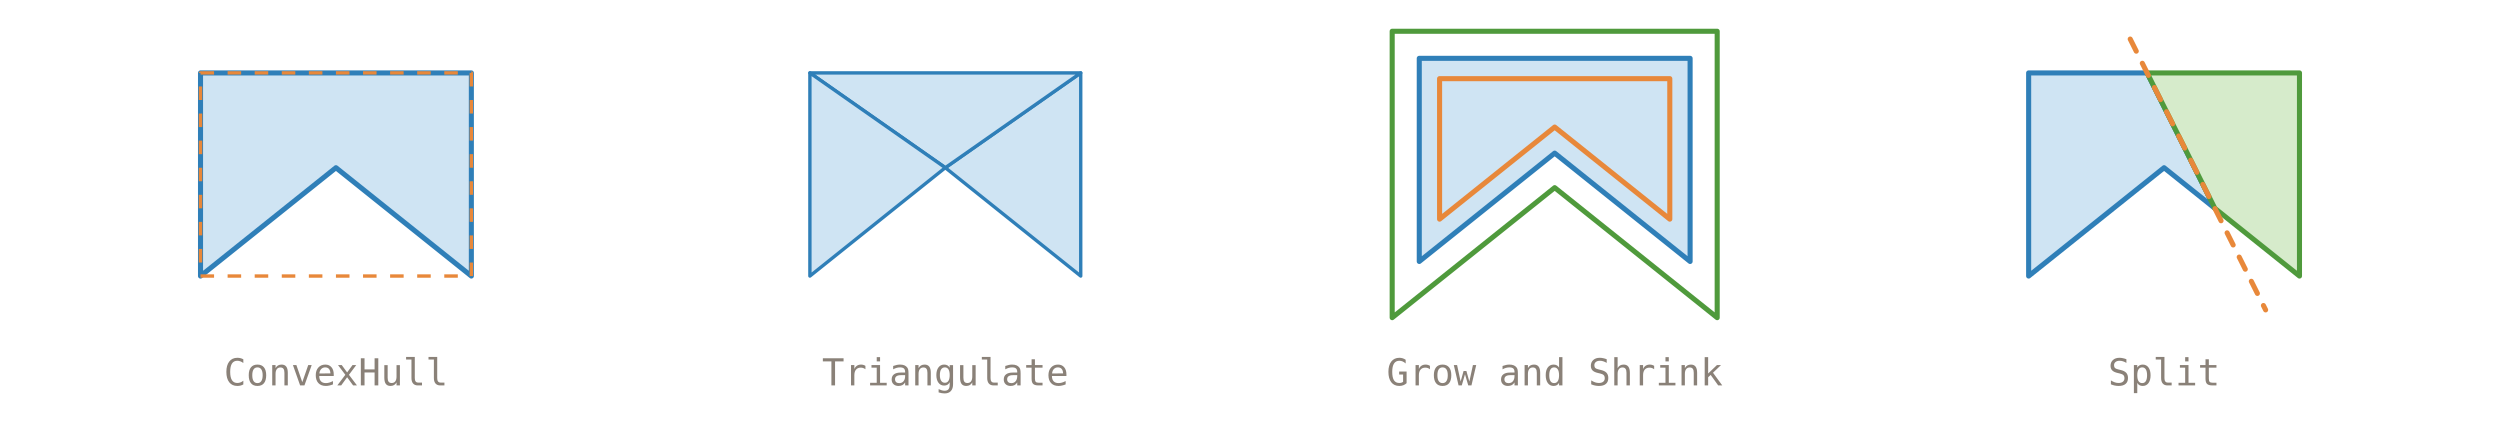
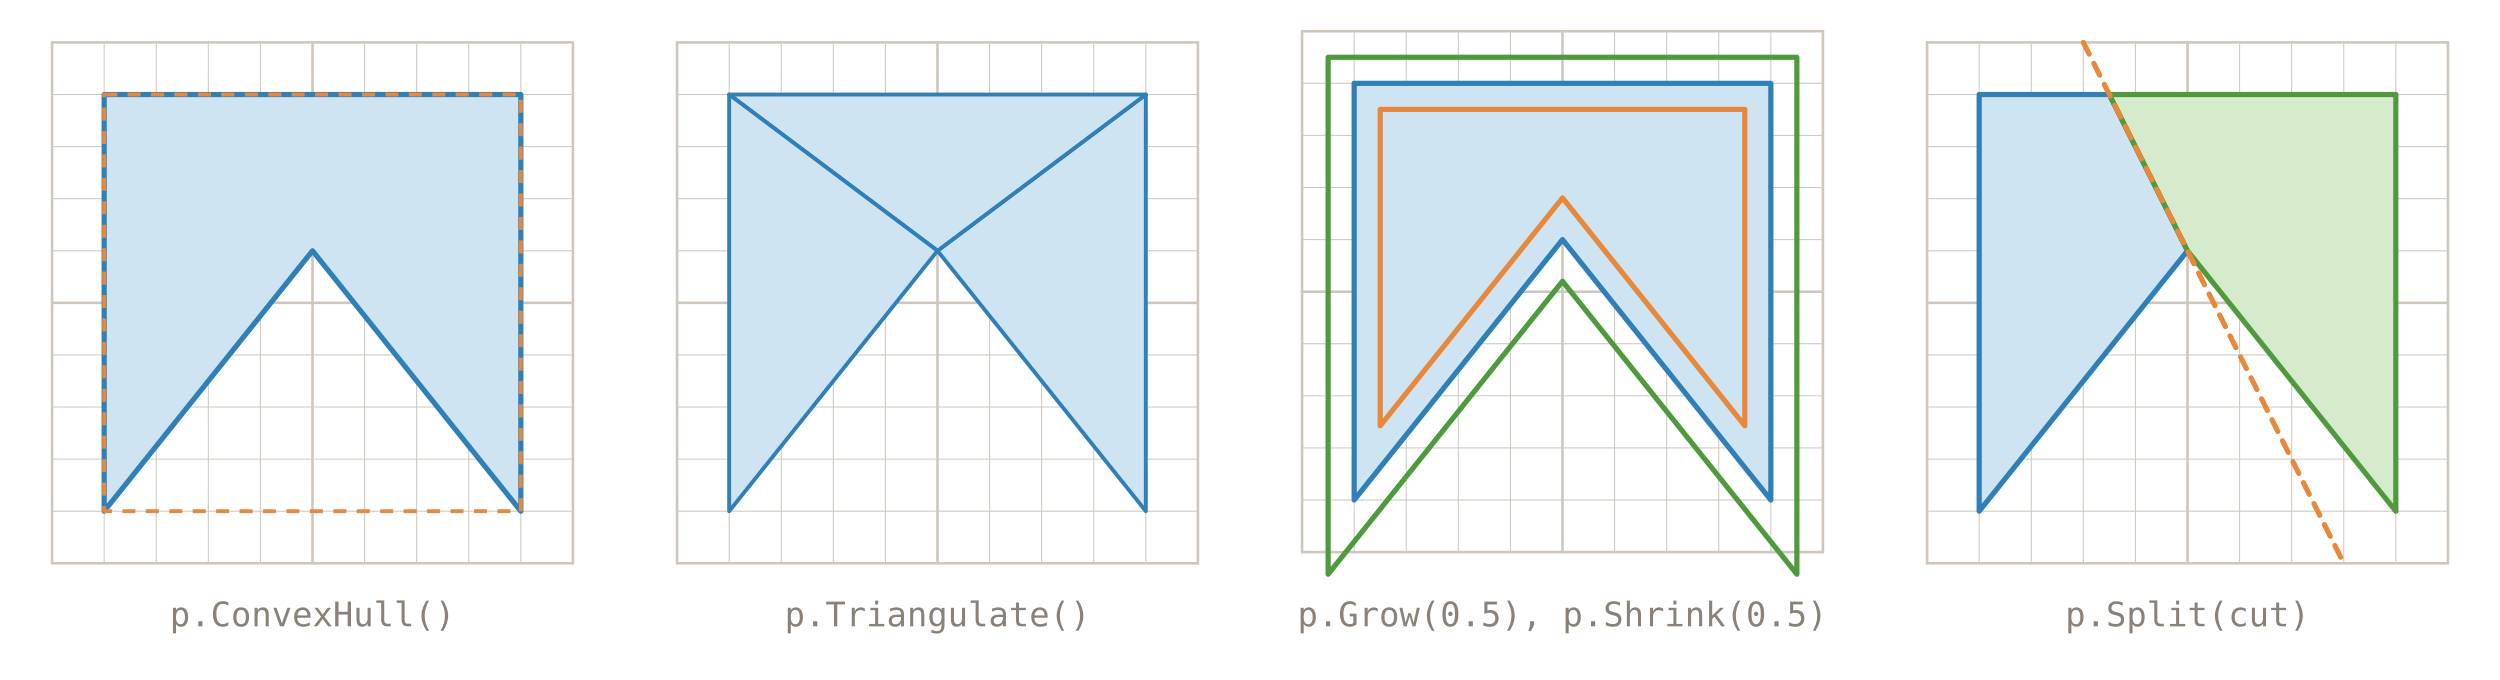
- <svg xmlns="http://www.w3.org/2000/svg" width="960" height="165" viewBox="0 0 960 165" role="img">
-   <g transform="translate(77.0 28.0) scale(1.3) translate(40.0 30.0)">
-     <polygon points="-40.0,-30.0 40.0,-30.0 40.0,30.0 0.0,-2.0 -40.0,30.0" fill="#cfe4f3" stroke="#2f7fb8" stroke-width="1.5" stroke-linejoin="round" />
-     <polygon points="-40.0,-30.0 40.0,-30.0 40.0,30.0 -40.0,30.0" fill="none" stroke="#e8883a" stroke-width="1" stroke-dasharray="4 4" stroke-linejoin="round" />
+ <svg xmlns="http://www.w3.org/2000/svg" width="960" height="261" viewBox="0 0 960 261" role="img">
+   <g transform="translate(20.0 16.3) scale(20) translate(-0.000 -0.000)">
+     <line x1="0.000" y1="0.000" x2="0.000" y2="10.000" stroke="#cfc7be" stroke-width="0.050" stroke-linecap="round" />
+     <line x1="1.000" y1="0.000" x2="1.000" y2="10.000" stroke="#cfc7be" stroke-width="0.020" stroke-linecap="round" />
+     <line x1="2.000" y1="0.000" x2="2.000" y2="10.000" stroke="#cfc7be" stroke-width="0.020" stroke-linecap="round" />
+     <line x1="3.000" y1="0.000" x2="3.000" y2="10.000" stroke="#cfc7be" stroke-width="0.020" stroke-linecap="round" />
+     <line x1="4.000" y1="0.000" x2="4.000" y2="10.000" stroke="#cfc7be" stroke-width="0.020" stroke-linecap="round" />
+     <line x1="5.000" y1="0.000" x2="5.000" y2="10.000" stroke="#cfc7be" stroke-width="0.050" stroke-linecap="round" />
+     <line x1="6.000" y1="0.000" x2="6.000" y2="10.000" stroke="#cfc7be" stroke-width="0.020" stroke-linecap="round" />
+     <line x1="7.000" y1="0.000" x2="7.000" y2="10.000" stroke="#cfc7be" stroke-width="0.020" stroke-linecap="round" />
+     <line x1="8.000" y1="0.000" x2="8.000" y2="10.000" stroke="#cfc7be" stroke-width="0.020" stroke-linecap="round" />
+     <line x1="9.000" y1="0.000" x2="9.000" y2="10.000" stroke="#cfc7be" stroke-width="0.020" stroke-linecap="round" />
+     <line x1="10.000" y1="0.000" x2="10.000" y2="10.000" stroke="#cfc7be" stroke-width="0.050" stroke-linecap="round" />
+     <line x1="0.000" y1="0.000" x2="10.000" y2="0.000" stroke="#cfc7be" stroke-width="0.050" stroke-linecap="round" />
+     <line x1="0.000" y1="1.000" x2="10.000" y2="1.000" stroke="#cfc7be" stroke-width="0.020" stroke-linecap="round" />
+     <line x1="0.000" y1="2.000" x2="10.000" y2="2.000" stroke="#cfc7be" stroke-width="0.020" stroke-linecap="round" />
+     <line x1="0.000" y1="3.000" x2="10.000" y2="3.000" stroke="#cfc7be" stroke-width="0.020" stroke-linecap="round" />
+     <line x1="0.000" y1="4.000" x2="10.000" y2="4.000" stroke="#cfc7be" stroke-width="0.020" stroke-linecap="round" />
+     <line x1="0.000" y1="5.000" x2="10.000" y2="5.000" stroke="#cfc7be" stroke-width="0.050" stroke-linecap="round" />
+     <line x1="0.000" y1="6.000" x2="10.000" y2="6.000" stroke="#cfc7be" stroke-width="0.020" stroke-linecap="round" />
+     <line x1="0.000" y1="7.000" x2="10.000" y2="7.000" stroke="#cfc7be" stroke-width="0.020" stroke-linecap="round" />
+     <line x1="0.000" y1="8.000" x2="10.000" y2="8.000" stroke="#cfc7be" stroke-width="0.020" stroke-linecap="round" />
+     <line x1="0.000" y1="9.000" x2="10.000" y2="9.000" stroke="#cfc7be" stroke-width="0.020" stroke-linecap="round" />
+     <line x1="0.000" y1="10.000" x2="10.000" y2="10.000" stroke="#cfc7be" stroke-width="0.050" stroke-linecap="round" />
+     <polygon points="1.000,1.000 9.000,1.000 9.000,9.000 5.000,4.000 1.000,9.000" fill="#cfe4f3" stroke="#2f7fb8" stroke-width="0.100" stroke-linejoin="round" />
+     <polygon points="1.000,1.000 9.000,1.000 9.000,9.000 1.000,9.000" fill="none" stroke="#e8883a" stroke-width="0.075" stroke-dasharray="0.250 0.200" stroke-linejoin="round" />
  </g>
-   <text x="129.0" y="148.0" font-family="ui-monospace, SFMono-Regular, Menlo, Consolas, monospace" font-size="14.3" text-anchor="middle" fill="#8a8178">ConvexHull</text>
-   <g transform="translate(311.0 28.0) scale(1.3) translate(40.0 30.0)">
-     <polygon points="40.0,-30.0 40.0,30.0 0.0,-2.0" fill="#cfe4f3" stroke="#2f7fb8" stroke-width="1" stroke-linejoin="round" />
-     <polygon points="-40.0,-30.0 40.0,-30.0 0.0,-2.0" fill="#cfe4f3" stroke="#2f7fb8" stroke-width="1" stroke-linejoin="round" />
-     <polygon points="-40.0,30.0 -40.0,-30.0 0.0,-2.0" fill="#cfe4f3" stroke="#2f7fb8" stroke-width="1" stroke-linejoin="round" />
+   <text x="120.0" y="240.5" font-family="ui-monospace, SFMono-Regular, Menlo, Consolas, monospace" font-size="13" text-anchor="middle" fill="#8a8178">p.ConvexHull()</text>
+   <g transform="translate(260.0 16.3) scale(20) translate(-0.000 -0.000)">
+     <line x1="0.000" y1="0.000" x2="0.000" y2="10.000" stroke="#cfc7be" stroke-width="0.050" stroke-linecap="round" />
+     <line x1="1.000" y1="0.000" x2="1.000" y2="10.000" stroke="#cfc7be" stroke-width="0.020" stroke-linecap="round" />
+     <line x1="2.000" y1="0.000" x2="2.000" y2="10.000" stroke="#cfc7be" stroke-width="0.020" stroke-linecap="round" />
+     <line x1="3.000" y1="0.000" x2="3.000" y2="10.000" stroke="#cfc7be" stroke-width="0.020" stroke-linecap="round" />
+     <line x1="4.000" y1="0.000" x2="4.000" y2="10.000" stroke="#cfc7be" stroke-width="0.020" stroke-linecap="round" />
+     <line x1="5.000" y1="0.000" x2="5.000" y2="10.000" stroke="#cfc7be" stroke-width="0.050" stroke-linecap="round" />
+     <line x1="6.000" y1="0.000" x2="6.000" y2="10.000" stroke="#cfc7be" stroke-width="0.020" stroke-linecap="round" />
+     <line x1="7.000" y1="0.000" x2="7.000" y2="10.000" stroke="#cfc7be" stroke-width="0.020" stroke-linecap="round" />
+     <line x1="8.000" y1="0.000" x2="8.000" y2="10.000" stroke="#cfc7be" stroke-width="0.020" stroke-linecap="round" />
+     <line x1="9.000" y1="0.000" x2="9.000" y2="10.000" stroke="#cfc7be" stroke-width="0.020" stroke-linecap="round" />
+     <line x1="10.000" y1="0.000" x2="10.000" y2="10.000" stroke="#cfc7be" stroke-width="0.050" stroke-linecap="round" />
+     <line x1="0.000" y1="0.000" x2="10.000" y2="0.000" stroke="#cfc7be" stroke-width="0.050" stroke-linecap="round" />
+     <line x1="0.000" y1="1.000" x2="10.000" y2="1.000" stroke="#cfc7be" stroke-width="0.020" stroke-linecap="round" />
+     <line x1="0.000" y1="2.000" x2="10.000" y2="2.000" stroke="#cfc7be" stroke-width="0.020" stroke-linecap="round" />
+     <line x1="0.000" y1="3.000" x2="10.000" y2="3.000" stroke="#cfc7be" stroke-width="0.020" stroke-linecap="round" />
+     <line x1="0.000" y1="4.000" x2="10.000" y2="4.000" stroke="#cfc7be" stroke-width="0.020" stroke-linecap="round" />
+     <line x1="0.000" y1="5.000" x2="10.000" y2="5.000" stroke="#cfc7be" stroke-width="0.050" stroke-linecap="round" />
+     <line x1="0.000" y1="6.000" x2="10.000" y2="6.000" stroke="#cfc7be" stroke-width="0.020" stroke-linecap="round" />
+     <line x1="0.000" y1="7.000" x2="10.000" y2="7.000" stroke="#cfc7be" stroke-width="0.020" stroke-linecap="round" />
+     <line x1="0.000" y1="8.000" x2="10.000" y2="8.000" stroke="#cfc7be" stroke-width="0.020" stroke-linecap="round" />
+     <line x1="0.000" y1="9.000" x2="10.000" y2="9.000" stroke="#cfc7be" stroke-width="0.020" stroke-linecap="round" />
+     <line x1="0.000" y1="10.000" x2="10.000" y2="10.000" stroke="#cfc7be" stroke-width="0.050" stroke-linecap="round" />
+     <polygon points="9.000,1.000 9.000,9.000 5.000,4.000" fill="#cfe4f3" stroke="#2f7fb8" stroke-width="0.075" stroke-linejoin="round" />
+     <polygon points="1.000,1.000 9.000,1.000 5.000,4.000" fill="#cfe4f3" stroke="#2f7fb8" stroke-width="0.075" stroke-linejoin="round" />
+     <polygon points="1.000,9.000 1.000,1.000 5.000,4.000" fill="#cfe4f3" stroke="#2f7fb8" stroke-width="0.075" stroke-linejoin="round" />
  </g>
-   <text x="363.0" y="148.0" font-family="ui-monospace, SFMono-Regular, Menlo, Consolas, monospace" font-size="14.3" text-anchor="middle" fill="#8a8178">Triangulate</text>
-   <g transform="translate(534.6 12.0) scale(1.3) translate(48.0 38.0)">
-     <polygon points="-48.0,-38.0 48.0,-38.0 48.0,46.6 0.0,8.2 -48.0,46.6" fill="none" stroke="#4f9a3c" stroke-width="1.5" stroke-linejoin="round" />
-     <polygon points="-40.0,-30.0 40.0,-30.0 40.0,30.0 0.0,-2.0 -40.0,30.0" fill="#cfe4f3" stroke="#2f7fb8" stroke-width="1.5" stroke-linejoin="round" />
-     <polygon points="-34.0,-24.0 34.0,-24.0 34.0,17.5 0.0,-9.7 -34.0,17.5" fill="none" stroke="#e8883a" stroke-width="1.5" stroke-linejoin="round" />
+   <text x="360.0" y="240.5" font-family="ui-monospace, SFMono-Regular, Menlo, Consolas, monospace" font-size="13" text-anchor="middle" fill="#8a8178">p.Triangulate()</text>
+   <g transform="translate(500.0 12.0) scale(20) translate(-0.000 -0.000)">
+     <line x1="0.000" y1="0.000" x2="0.000" y2="10.000" stroke="#cfc7be" stroke-width="0.050" stroke-linecap="round" />
+     <line x1="1.000" y1="0.000" x2="1.000" y2="10.000" stroke="#cfc7be" stroke-width="0.020" stroke-linecap="round" />
+     <line x1="2.000" y1="0.000" x2="2.000" y2="10.000" stroke="#cfc7be" stroke-width="0.020" stroke-linecap="round" />
+     <line x1="3.000" y1="0.000" x2="3.000" y2="10.000" stroke="#cfc7be" stroke-width="0.020" stroke-linecap="round" />
+     <line x1="4.000" y1="0.000" x2="4.000" y2="10.000" stroke="#cfc7be" stroke-width="0.020" stroke-linecap="round" />
+     <line x1="5.000" y1="0.000" x2="5.000" y2="10.000" stroke="#cfc7be" stroke-width="0.050" stroke-linecap="round" />
+     <line x1="6.000" y1="0.000" x2="6.000" y2="10.000" stroke="#cfc7be" stroke-width="0.020" stroke-linecap="round" />
+     <line x1="7.000" y1="0.000" x2="7.000" y2="10.000" stroke="#cfc7be" stroke-width="0.020" stroke-linecap="round" />
+     <line x1="8.000" y1="0.000" x2="8.000" y2="10.000" stroke="#cfc7be" stroke-width="0.020" stroke-linecap="round" />
+     <line x1="9.000" y1="0.000" x2="9.000" y2="10.000" stroke="#cfc7be" stroke-width="0.020" stroke-linecap="round" />
+     <line x1="10.000" y1="0.000" x2="10.000" y2="10.000" stroke="#cfc7be" stroke-width="0.050" stroke-linecap="round" />
+     <line x1="0.000" y1="0.000" x2="10.000" y2="0.000" stroke="#cfc7be" stroke-width="0.050" stroke-linecap="round" />
+     <line x1="0.000" y1="1.000" x2="10.000" y2="1.000" stroke="#cfc7be" stroke-width="0.020" stroke-linecap="round" />
+     <line x1="0.000" y1="2.000" x2="10.000" y2="2.000" stroke="#cfc7be" stroke-width="0.020" stroke-linecap="round" />
+     <line x1="0.000" y1="3.000" x2="10.000" y2="3.000" stroke="#cfc7be" stroke-width="0.020" stroke-linecap="round" />
+     <line x1="0.000" y1="4.000" x2="10.000" y2="4.000" stroke="#cfc7be" stroke-width="0.020" stroke-linecap="round" />
+     <line x1="0.000" y1="5.000" x2="10.000" y2="5.000" stroke="#cfc7be" stroke-width="0.050" stroke-linecap="round" />
+     <line x1="0.000" y1="6.000" x2="10.000" y2="6.000" stroke="#cfc7be" stroke-width="0.020" stroke-linecap="round" />
+     <line x1="0.000" y1="7.000" x2="10.000" y2="7.000" stroke="#cfc7be" stroke-width="0.020" stroke-linecap="round" />
+     <line x1="0.000" y1="8.000" x2="10.000" y2="8.000" stroke="#cfc7be" stroke-width="0.020" stroke-linecap="round" />
+     <line x1="0.000" y1="9.000" x2="10.000" y2="9.000" stroke="#cfc7be" stroke-width="0.020" stroke-linecap="round" />
+     <line x1="0.000" y1="10.000" x2="10.000" y2="10.000" stroke="#cfc7be" stroke-width="0.050" stroke-linecap="round" />
+     <polygon points="0.500,0.500 9.500,0.500 9.500,10.425 5.000,4.800 0.500,10.425" fill="none" stroke="#4f9a3c" stroke-width="0.100" stroke-linejoin="round" />
+     <polygon points="1.000,1.000 9.000,1.000 9.000,9.000 5.000,4.000 1.000,9.000" fill="#cfe4f3" stroke="#2f7fb8" stroke-width="0.100" stroke-linejoin="round" />
+     <polygon points="1.500,1.500 8.500,1.500 8.500,7.575 5.000,3.200 1.500,7.575" fill="none" stroke="#e8883a" stroke-width="0.100" stroke-linejoin="round" />
  </g>
-   <text x="597.0" y="148.0" font-family="ui-monospace, SFMono-Regular, Menlo, Consolas, monospace" font-size="14.3" text-anchor="middle" fill="#8a8178">Grow and Shrink</text>
-   <g transform="translate(779.0 15.0) scale(1.3) translate(40.0 40.0)">
-     <polygon points="-40.0,-30.0 -5.0,-30.0 15.0,10.0 0.0,-2.0 -40.0,30.0" fill="#cfe4f3" stroke="#2f7fb8" stroke-width="1.5" stroke-linejoin="round" />
-     <polygon points="-5.0,-30.0 40.0,-30.0 40.0,30.0 15.0,10.0" fill="#d6ebcb" stroke="#4f9a3c" stroke-width="1.5" stroke-linejoin="round" />
-     <line x1="-10.0" y1="-40.0" x2="30.0" y2="40.0" stroke="#e8883a" stroke-width="1.5" stroke-dasharray="4 4" stroke-linecap="round" />
+   <text x="600.0" y="240.5" font-family="ui-monospace, SFMono-Regular, Menlo, Consolas, monospace" font-size="13" text-anchor="middle" fill="#8a8178">p.Grow(0.5), p.Shrink(0.5)</text>
+   <g transform="translate(740.0 16.3) scale(20) translate(-0.000 -0.000)">
+     <line x1="0.000" y1="0.000" x2="0.000" y2="10.000" stroke="#cfc7be" stroke-width="0.050" stroke-linecap="round" />
+     <line x1="1.000" y1="0.000" x2="1.000" y2="10.000" stroke="#cfc7be" stroke-width="0.020" stroke-linecap="round" />
+     <line x1="2.000" y1="0.000" x2="2.000" y2="10.000" stroke="#cfc7be" stroke-width="0.020" stroke-linecap="round" />
+     <line x1="3.000" y1="0.000" x2="3.000" y2="10.000" stroke="#cfc7be" stroke-width="0.020" stroke-linecap="round" />
+     <line x1="4.000" y1="0.000" x2="4.000" y2="10.000" stroke="#cfc7be" stroke-width="0.020" stroke-linecap="round" />
+     <line x1="5.000" y1="0.000" x2="5.000" y2="10.000" stroke="#cfc7be" stroke-width="0.050" stroke-linecap="round" />
+     <line x1="6.000" y1="0.000" x2="6.000" y2="10.000" stroke="#cfc7be" stroke-width="0.020" stroke-linecap="round" />
+     <line x1="7.000" y1="0.000" x2="7.000" y2="10.000" stroke="#cfc7be" stroke-width="0.020" stroke-linecap="round" />
+     <line x1="8.000" y1="0.000" x2="8.000" y2="10.000" stroke="#cfc7be" stroke-width="0.020" stroke-linecap="round" />
+     <line x1="9.000" y1="0.000" x2="9.000" y2="10.000" stroke="#cfc7be" stroke-width="0.020" stroke-linecap="round" />
+     <line x1="10.000" y1="0.000" x2="10.000" y2="10.000" stroke="#cfc7be" stroke-width="0.050" stroke-linecap="round" />
+     <line x1="0.000" y1="0.000" x2="10.000" y2="0.000" stroke="#cfc7be" stroke-width="0.050" stroke-linecap="round" />
+     <line x1="0.000" y1="1.000" x2="10.000" y2="1.000" stroke="#cfc7be" stroke-width="0.020" stroke-linecap="round" />
+     <line x1="0.000" y1="2.000" x2="10.000" y2="2.000" stroke="#cfc7be" stroke-width="0.020" stroke-linecap="round" />
+     <line x1="0.000" y1="3.000" x2="10.000" y2="3.000" stroke="#cfc7be" stroke-width="0.020" stroke-linecap="round" />
+     <line x1="0.000" y1="4.000" x2="10.000" y2="4.000" stroke="#cfc7be" stroke-width="0.020" stroke-linecap="round" />
+     <line x1="0.000" y1="5.000" x2="10.000" y2="5.000" stroke="#cfc7be" stroke-width="0.050" stroke-linecap="round" />
+     <line x1="0.000" y1="6.000" x2="10.000" y2="6.000" stroke="#cfc7be" stroke-width="0.020" stroke-linecap="round" />
+     <line x1="0.000" y1="7.000" x2="10.000" y2="7.000" stroke="#cfc7be" stroke-width="0.020" stroke-linecap="round" />
+     <line x1="0.000" y1="8.000" x2="10.000" y2="8.000" stroke="#cfc7be" stroke-width="0.020" stroke-linecap="round" />
+     <line x1="0.000" y1="9.000" x2="10.000" y2="9.000" stroke="#cfc7be" stroke-width="0.020" stroke-linecap="round" />
+     <line x1="0.000" y1="10.000" x2="10.000" y2="10.000" stroke="#cfc7be" stroke-width="0.050" stroke-linecap="round" />
+     <polygon points="1.000,1.000 3.500,1.000 5.000,4.000 1.000,9.000" fill="#cfe4f3" stroke="#2f7fb8" stroke-width="0.100" stroke-linejoin="round" />
+     <polygon points="3.500,1.000 9.000,1.000 9.000,9.000 5.000,4.000" fill="#d6ebcb" stroke="#4f9a3c" stroke-width="0.100" stroke-linejoin="round" />
+     <line x1="3.000" y1="0.000" x2="8.000" y2="10.000" stroke="#e8883a" stroke-width="0.100" stroke-dasharray="0.250 0.200" stroke-linecap="round" />
  </g>
-   <text x="831.0" y="148.0" font-family="ui-monospace, SFMono-Regular, Menlo, Consolas, monospace" font-size="14.3" text-anchor="middle" fill="#8a8178">Split</text>
+   <text x="840.0" y="240.5" font-family="ui-monospace, SFMono-Regular, Menlo, Consolas, monospace" font-size="13" text-anchor="middle" fill="#8a8178">p.Split(cut)</text>
</svg>
